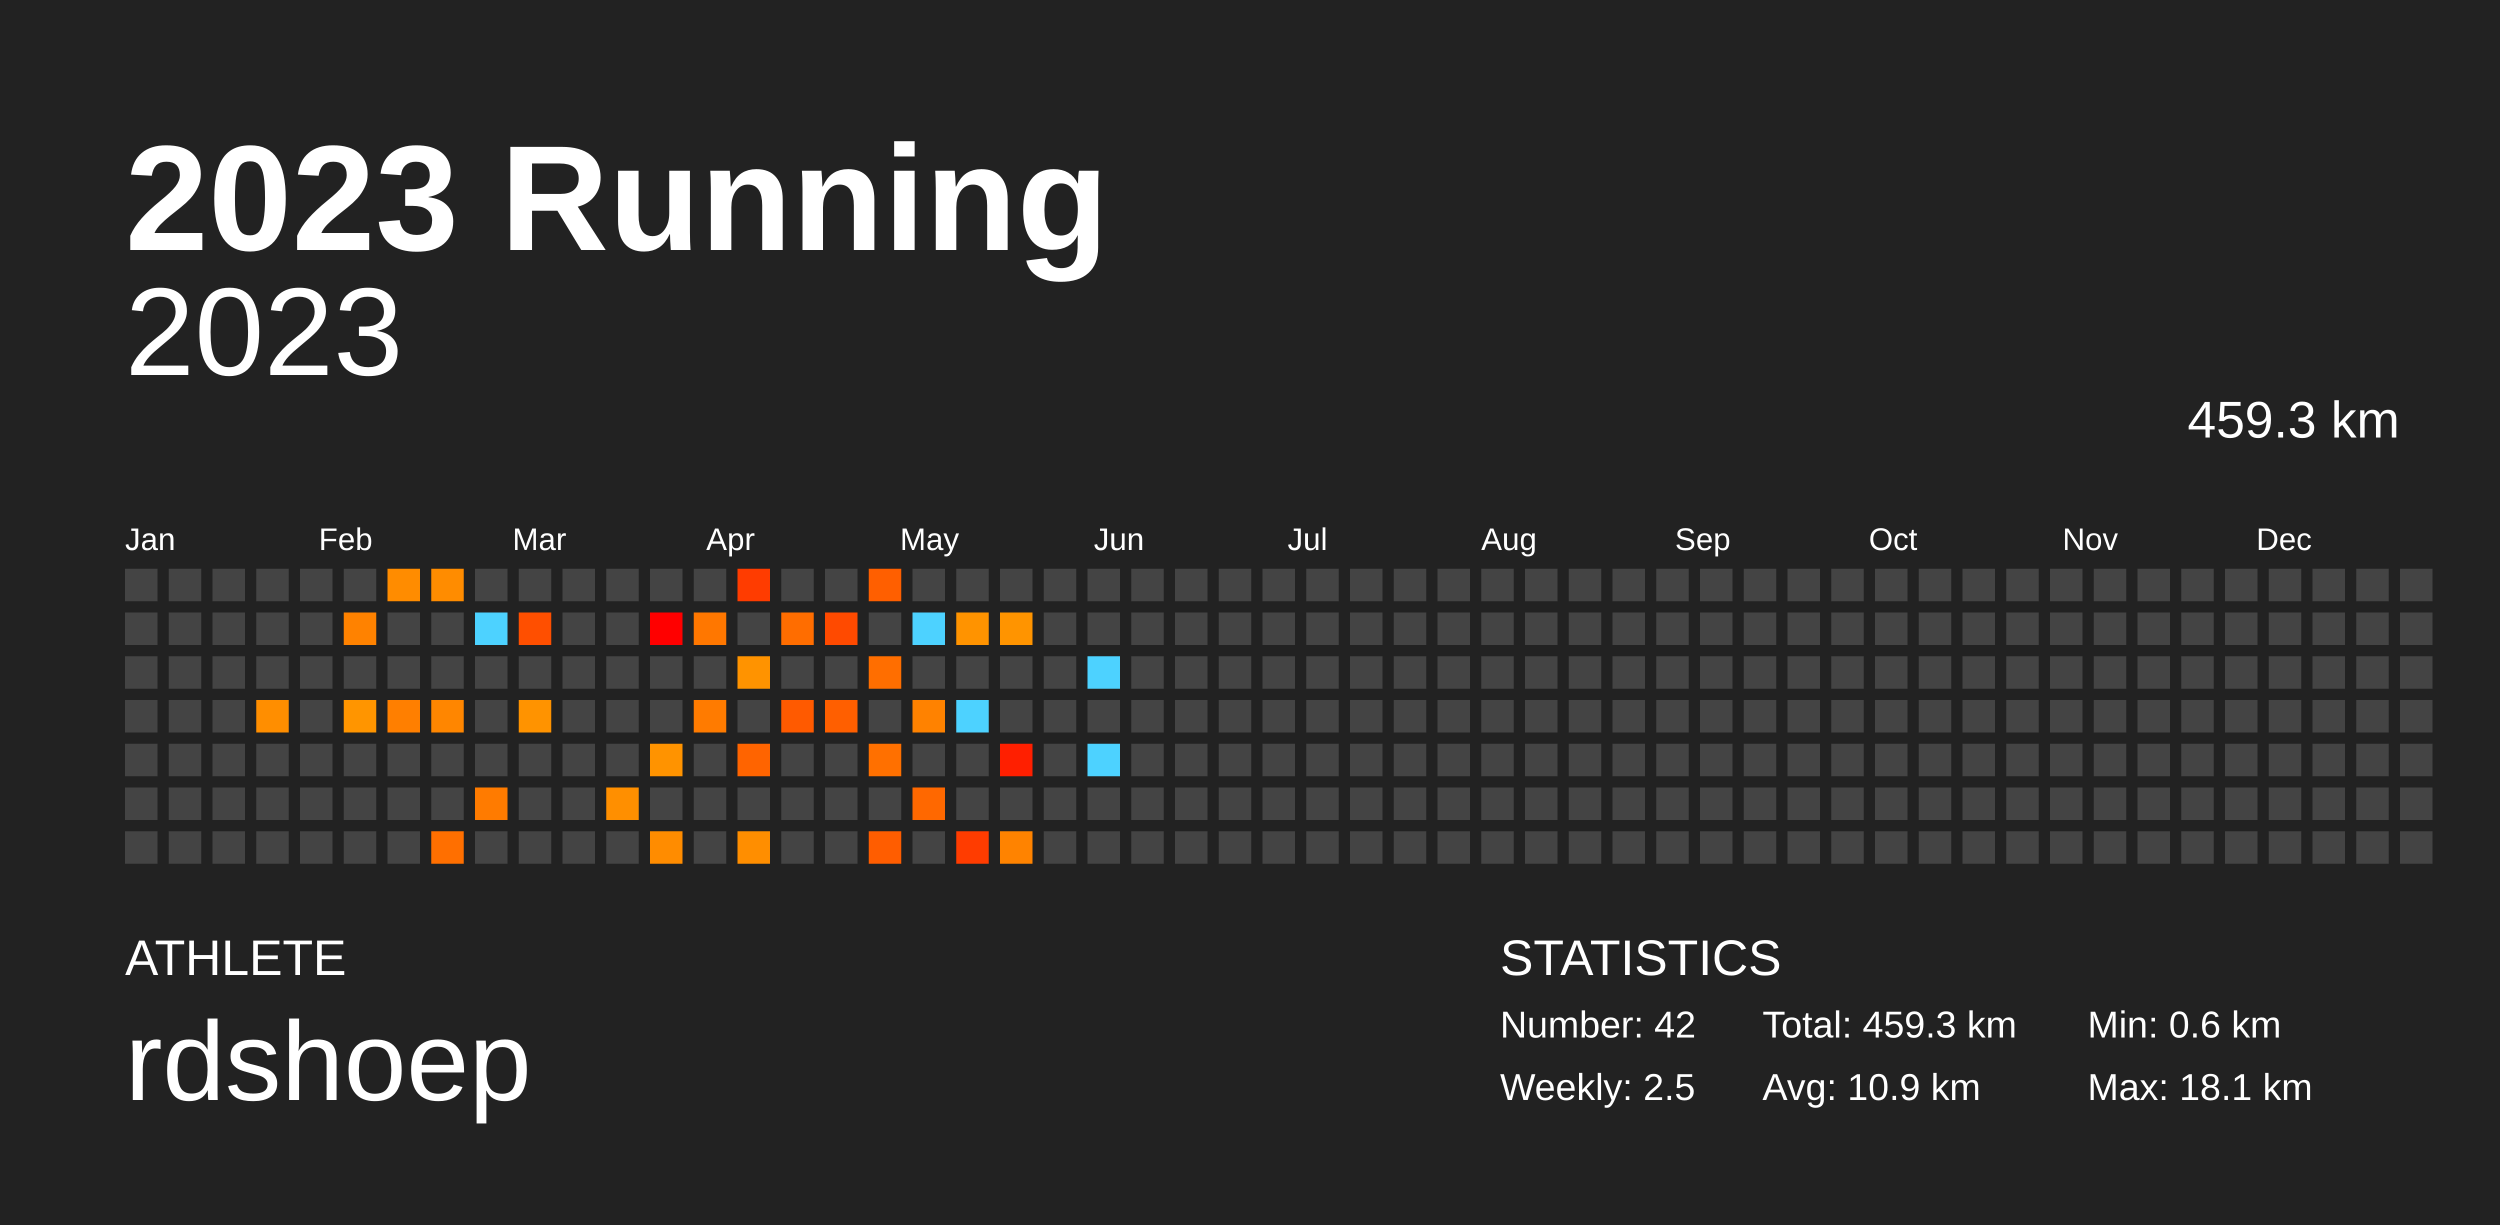
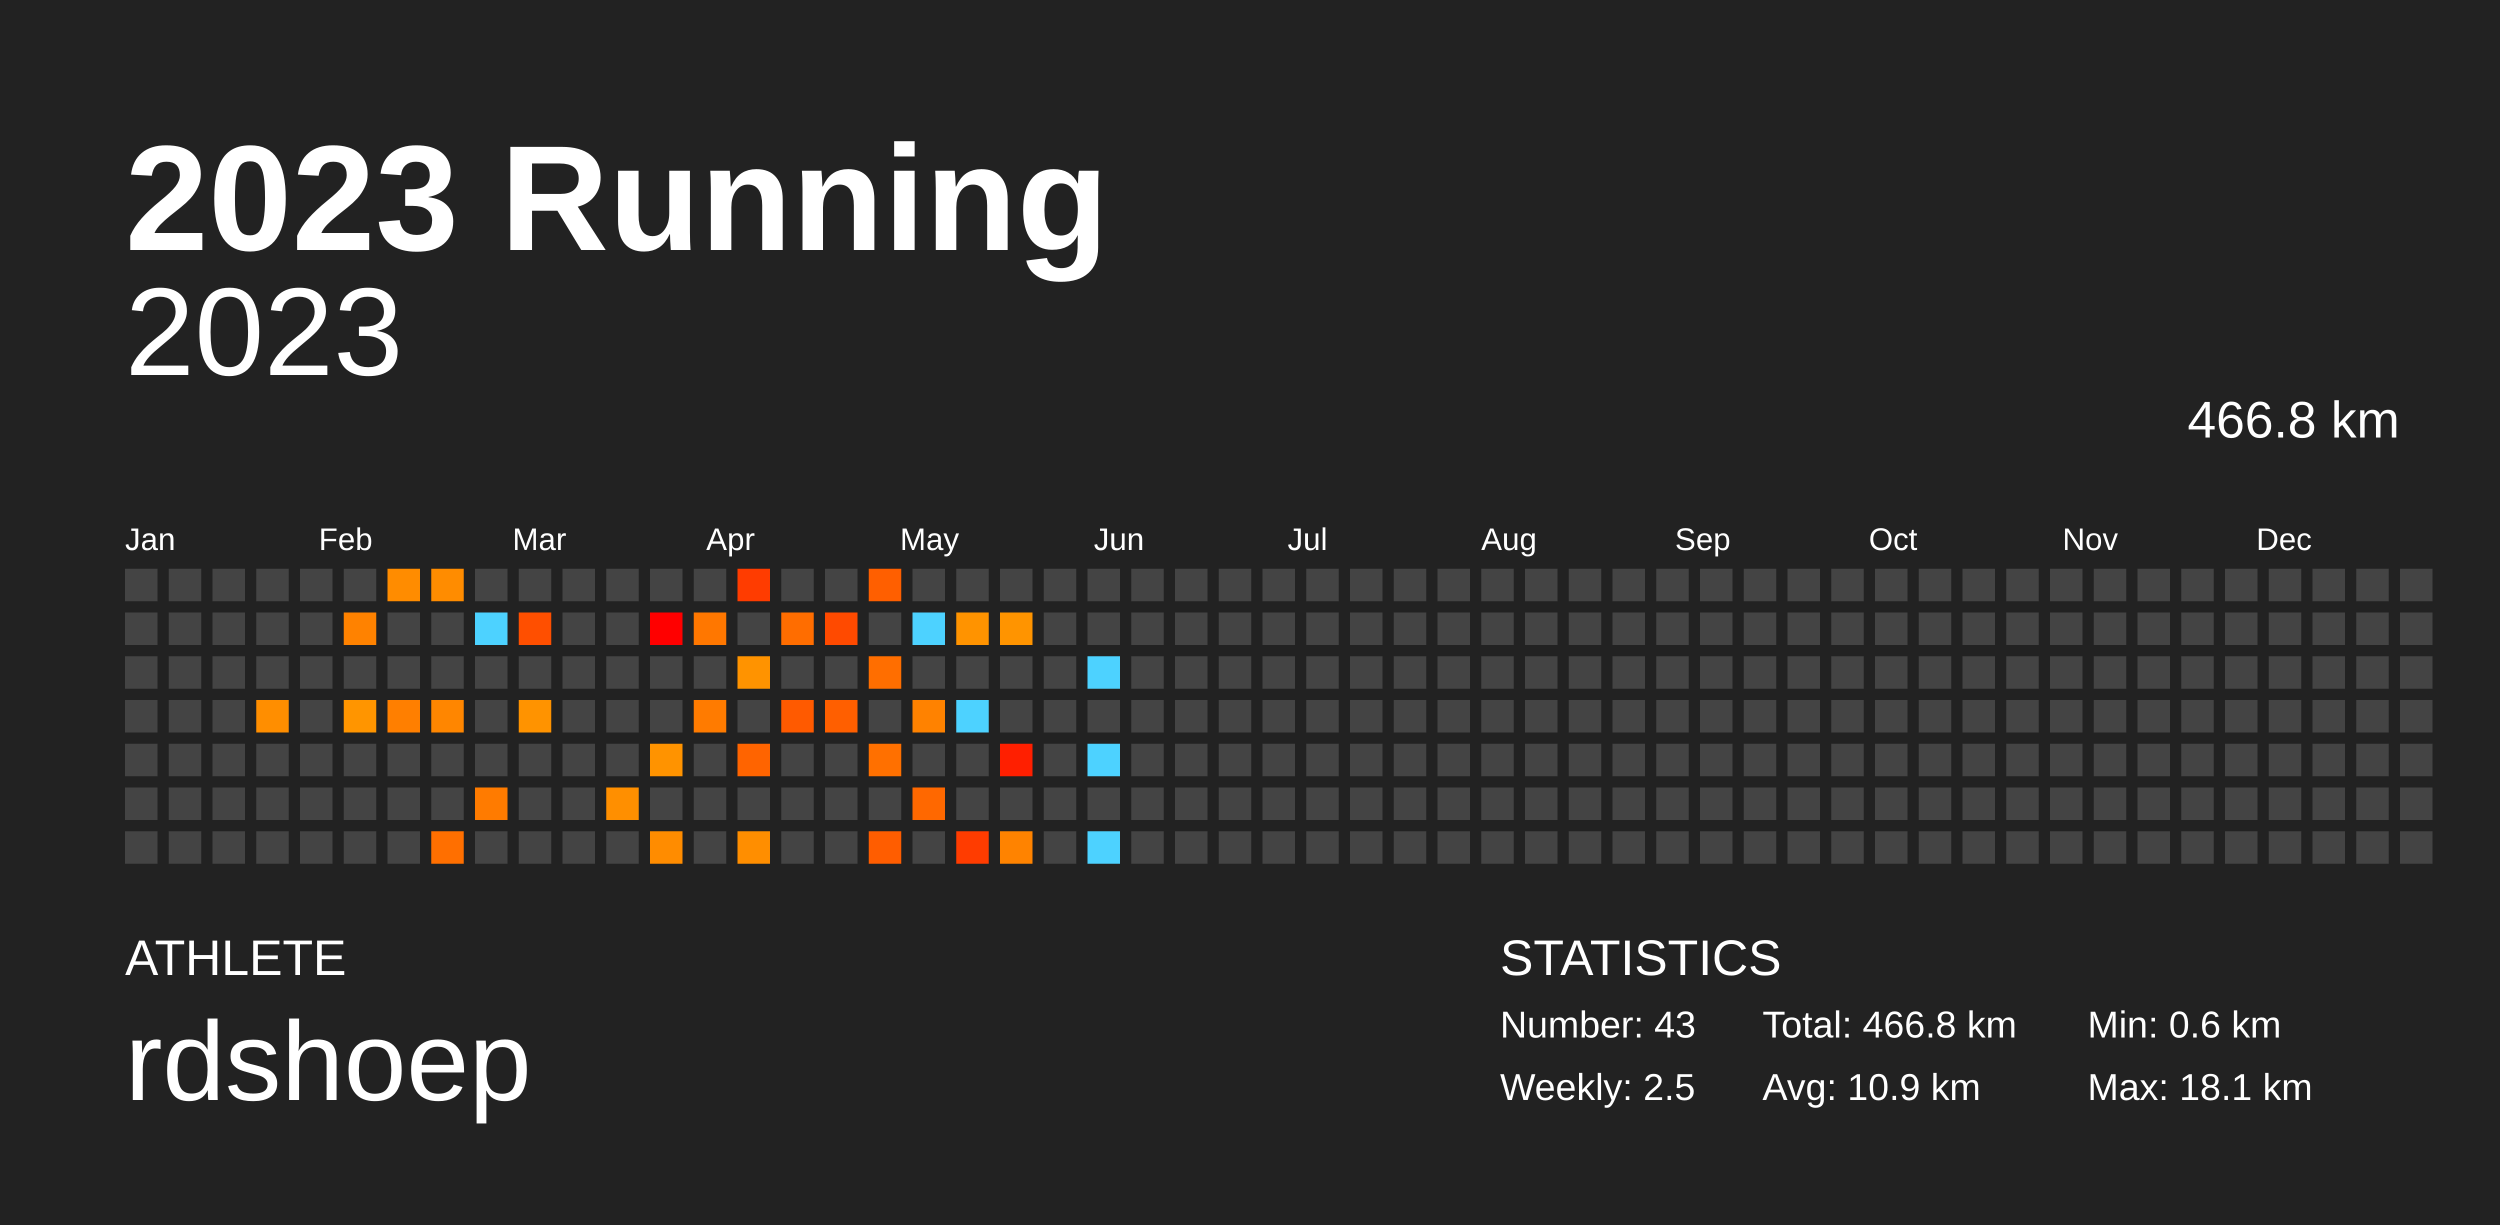
<svg xmlns="http://www.w3.org/2000/svg" baseProfile="full" height="98mm" version="1.1" viewBox="0,0,200,98" width="200mm">
  <defs />
  <rect fill="#222222" height="98" width="200" x="0" y="0" />
  <text fill="#FFFFFF" style="font-size:12px; font-family:Arial; font-weight:bold;" x="10" y="20">2023 Running</text>
  <text fill="#FFFFFF" style="font-size:4px; font-family:Arial" x="10" y="78">ATHLETE</text>
  <text fill="#FFFFFF" style="font-size:9px; font-family:Arial" x="10" y="88">rdshoep</text>
  <text fill="#FFFFFF" style="font-size:4px; font-family:Arial" x="120" y="78">STATISTICS</text>
-   <text fill="#FFFFFF" style="font-size:3px; font-family:Arial" x="120" y="83">Number: 42</text>
+   <text fill="#FFFFFF" style="font-size:3px; font-family:Arial" x="120" y="83">Number: 43</text>
  <text fill="#FFFFFF" style="font-size:3px; font-family:Arial" x="120" y="88">Weekly: 2.5</text>
-   <text fill="#FFFFFF" style="font-size:3px; font-family:Arial" x="141" y="83">Total: 459.3 km</text>
+   <text fill="#FFFFFF" style="font-size:3px; font-family:Arial" x="141" y="83">Total: 466.8 km</text>
  <text fill="#FFFFFF" style="font-size:3px; font-family:Arial" x="141" y="88">Avg: 10.9 km</text>
  <text fill="#FFFFFF" style="font-size:3px; font-family:Arial" x="167" y="83">Min: 0.6 km</text>
  <text fill="#FFFFFF" style="font-size:3px; font-family:Arial" x="167" y="88">Max: 18.1 km</text>
  <text alignment-baseline="hanging" fill="#FFFFFF" style="font-size:10.0px; font-family:Arial;" x="10" y="30">2023</text>
-   <text alignment-baseline="hanging" fill="#FFFFFF" style="font-size:4.125px; font-family:Arial;" x="175" y="35">459.3 km</text>
+   <text alignment-baseline="hanging" fill="#FFFFFF" style="font-size:4.125px; font-family:Arial;" x="175" y="35">466.8 km</text>
  <text fill="#FFFFFF" style="font-size:2.5px; font-family:Arial" x="10.0" y="44">Jan</text>
  <text fill="#FFFFFF" style="font-size:2.5px; font-family:Arial" x="25.5" y="44">Feb</text>
  <text fill="#FFFFFF" style="font-size:2.5px; font-family:Arial" x="41.0" y="44">Mar</text>
  <text fill="#FFFFFF" style="font-size:2.5px; font-family:Arial" x="56.5" y="44">Apr</text>
  <text fill="#FFFFFF" style="font-size:2.5px; font-family:Arial" x="72.0" y="44">May</text>
  <text fill="#FFFFFF" style="font-size:2.5px; font-family:Arial" x="87.5" y="44">Jun</text>
  <text fill="#FFFFFF" style="font-size:2.5px; font-family:Arial" x="103.0" y="44">Jul</text>
  <text fill="#FFFFFF" style="font-size:2.5px; font-family:Arial" x="118.5" y="44">Aug</text>
  <text fill="#FFFFFF" style="font-size:2.5px; font-family:Arial" x="134.0" y="44">Sep</text>
  <text fill="#FFFFFF" style="font-size:2.5px; font-family:Arial" x="149.5" y="44">Oct</text>
  <text fill="#FFFFFF" style="font-size:2.5px; font-family:Arial" x="165.0" y="44">Nov</text>
  <text fill="#FFFFFF" style="font-size:2.5px; font-family:Arial" x="180.5" y="44">Dec</text>
  <rect fill="#444444" height="2.6" width="2.6" x="10.0" y="45.5" />
  <rect fill="#444444" height="2.6" width="2.6" x="10.0" y="49.0" />
  <rect fill="#444444" height="2.6" width="2.6" x="10.0" y="52.5" />
  <rect fill="#444444" height="2.6" width="2.6" x="10.0" y="56.0" />
  <rect fill="#444444" height="2.6" width="2.6" x="10.0" y="59.5" />
  <rect fill="#444444" height="2.6" width="2.6" x="10.0" y="63.0" />
  <rect fill="#444444" height="2.6" width="2.6" x="10.0" y="66.5" />
  <rect fill="#444444" height="2.6" width="2.6" x="13.5" y="45.5" />
  <rect fill="#444444" height="2.6" width="2.6" x="13.5" y="49.0" />
  <rect fill="#444444" height="2.6" width="2.6" x="13.5" y="52.5" />
  <rect fill="#444444" height="2.6" width="2.6" x="13.5" y="56.0" />
  <rect fill="#444444" height="2.6" width="2.6" x="13.5" y="59.5" />
  <rect fill="#444444" height="2.6" width="2.6" x="13.5" y="63.0" />
  <rect fill="#444444" height="2.6" width="2.6" x="13.5" y="66.5" />
  <rect fill="#444444" height="2.6" width="2.6" x="17.0" y="45.5" />
  <rect fill="#444444" height="2.6" width="2.6" x="17.0" y="49.0" />
  <rect fill="#444444" height="2.6" width="2.6" x="17.0" y="52.5" />
  <rect fill="#444444" height="2.6" width="2.6" x="17.0" y="56.0" />
  <rect fill="#444444" height="2.6" width="2.6" x="17.0" y="59.5" />
  <rect fill="#444444" height="2.6" width="2.6" x="17.0" y="63.0" />
  <rect fill="#444444" height="2.6" width="2.6" x="17.0" y="66.5" />
  <rect fill="#444444" height="2.6" width="2.6" x="20.5" y="45.5" />
  <rect fill="#444444" height="2.6" width="2.6" x="20.5" y="49.0" />
  <rect fill="#444444" height="2.6" width="2.6" x="20.5" y="52.5" />
  <rect fill="#ff8e00" height="2.6" width="2.6" x="20.5" y="56.0" />
  <rect fill="#444444" height="2.6" width="2.6" x="20.5" y="59.5" />
  <rect fill="#444444" height="2.6" width="2.6" x="20.5" y="63.0" />
  <rect fill="#444444" height="2.6" width="2.6" x="20.5" y="66.5" />
  <rect fill="#444444" height="2.6" width="2.6" x="24.0" y="45.5" />
  <rect fill="#444444" height="2.6" width="2.6" x="24.0" y="49.0" />
  <rect fill="#444444" height="2.6" width="2.6" x="24.0" y="52.5" />
  <rect fill="#444444" height="2.6" width="2.6" x="24.0" y="56.0" />
  <rect fill="#444444" height="2.6" width="2.6" x="24.0" y="59.5" />
  <rect fill="#444444" height="2.6" width="2.6" x="24.0" y="63.0" />
  <rect fill="#444444" height="2.6" width="2.6" x="24.0" y="66.5" />
  <rect fill="#444444" height="2.6" width="2.6" x="27.5" y="45.5" />
  <rect fill="#ff8200" height="2.6" width="2.6" x="27.5" y="49.0" />
  <rect fill="#444444" height="2.6" width="2.6" x="27.5" y="52.5" />
  <rect fill="#ff9500" height="2.6" width="2.6" x="27.5" y="56.0" />
  <rect fill="#444444" height="2.6" width="2.6" x="27.5" y="59.5" />
  <rect fill="#444444" height="2.6" width="2.6" x="27.5" y="63.0" />
  <rect fill="#444444" height="2.6" width="2.6" x="27.5" y="66.5" />
  <rect fill="#ff8c00" height="2.6" width="2.6" x="31.0" y="45.5" />
  <rect fill="#444444" height="2.6" width="2.6" x="31.0" y="49.0" />
  <rect fill="#444444" height="2.6" width="2.6" x="31.0" y="52.5" />
  <rect fill="#ff7f00" height="2.6" width="2.6" x="31.0" y="56.0" />
  <rect fill="#444444" height="2.6" width="2.6" x="31.0" y="59.5" />
  <rect fill="#444444" height="2.6" width="2.6" x="31.0" y="63.0" />
  <rect fill="#444444" height="2.6" width="2.6" x="31.0" y="66.5" />
  <rect fill="#ff8c00" height="2.6" width="2.6" x="34.5" y="45.5" />
  <rect fill="#444444" height="2.6" width="2.6" x="34.5" y="49.0" />
  <rect fill="#444444" height="2.6" width="2.6" x="34.5" y="52.5" />
  <rect fill="#ff8600" height="2.6" width="2.6" x="34.5" y="56.0" />
  <rect fill="#444444" height="2.6" width="2.6" x="34.5" y="59.5" />
  <rect fill="#444444" height="2.6" width="2.6" x="34.5" y="63.0" />
  <rect fill="#ff6f00" height="2.6" width="2.6" x="34.5" y="66.5" />
  <rect fill="#444444" height="2.6" width="2.6" x="38.0" y="45.5" />
  <rect fill="#4dd2ff" height="2.6" width="2.6" x="38.0" y="49.0" />
  <rect fill="#444444" height="2.6" width="2.6" x="38.0" y="52.5" />
  <rect fill="#444444" height="2.6" width="2.6" x="38.0" y="56.0" />
  <rect fill="#444444" height="2.6" width="2.6" x="38.0" y="59.5" />
  <rect fill="#ff7b00" height="2.6" width="2.6" x="38.0" y="63.0" />
  <rect fill="#444444" height="2.6" width="2.6" x="38.0" y="66.5" />
  <rect fill="#444444" height="2.6" width="2.6" x="41.5" y="45.5" />
  <rect fill="#ff4f00" height="2.6" width="2.6" x="41.5" y="49.0" />
  <rect fill="#444444" height="2.6" width="2.6" x="41.5" y="52.5" />
  <rect fill="#ff9300" height="2.6" width="2.6" x="41.5" y="56.0" />
  <rect fill="#444444" height="2.6" width="2.6" x="41.5" y="59.5" />
  <rect fill="#444444" height="2.6" width="2.6" x="41.5" y="63.0" />
  <rect fill="#444444" height="2.6" width="2.6" x="41.5" y="66.5" />
  <rect fill="#444444" height="2.6" width="2.6" x="45.0" y="45.5" />
  <rect fill="#444444" height="2.6" width="2.6" x="45.0" y="49.0" />
  <rect fill="#444444" height="2.6" width="2.6" x="45.0" y="52.5" />
  <rect fill="#444444" height="2.6" width="2.6" x="45.0" y="56.0" />
  <rect fill="#444444" height="2.6" width="2.6" x="45.0" y="59.5" />
  <rect fill="#444444" height="2.6" width="2.6" x="45.0" y="63.0" />
  <rect fill="#444444" height="2.6" width="2.6" x="45.0" y="66.5" />
  <rect fill="#444444" height="2.6" width="2.6" x="48.5" y="45.5" />
  <rect fill="#444444" height="2.6" width="2.6" x="48.5" y="49.0" />
  <rect fill="#444444" height="2.6" width="2.6" x="48.5" y="52.5" />
  <rect fill="#444444" height="2.6" width="2.6" x="48.5" y="56.0" />
  <rect fill="#444444" height="2.6" width="2.6" x="48.5" y="59.5" />
  <rect fill="#ff8f00" height="2.6" width="2.6" x="48.5" y="63.0" />
  <rect fill="#444444" height="2.6" width="2.6" x="48.5" y="66.5" />
  <rect fill="#444444" height="2.6" width="2.6" x="52.0" y="45.5" />
  <rect fill="#ff0000" height="2.6" width="2.6" x="52.0" y="49.0" />
  <rect fill="#444444" height="2.6" width="2.6" x="52.0" y="52.5" />
  <rect fill="#444444" height="2.6" width="2.6" x="52.0" y="56.0" />
  <rect fill="#ff9300" height="2.6" width="2.6" x="52.0" y="59.5" />
  <rect fill="#444444" height="2.6" width="2.6" x="52.0" y="63.0" />
  <rect fill="#ff8c00" height="2.6" width="2.6" x="52.0" y="66.5" />
  <rect fill="#444444" height="2.6" width="2.6" x="55.5" y="45.5" />
  <rect fill="#ff7700" height="2.6" width="2.6" x="55.5" y="49.0" />
  <rect fill="#444444" height="2.6" width="2.6" x="55.5" y="52.5" />
  <rect fill="#ff7b00" height="2.6" width="2.6" x="55.5" y="56.0" />
  <rect fill="#444444" height="2.6" width="2.6" x="55.5" y="59.5" />
  <rect fill="#444444" height="2.6" width="2.6" x="55.5" y="63.0" />
  <rect fill="#444444" height="2.6" width="2.6" x="55.5" y="66.5" />
  <rect fill="#ff3c00" height="2.6" width="2.6" x="59.0" y="45.5" />
  <rect fill="#444444" height="2.6" width="2.6" x="59.0" y="49.0" />
  <rect fill="#ff9300" height="2.6" width="2.6" x="59.0" y="52.5" />
  <rect fill="#444444" height="2.6" width="2.6" x="59.0" y="56.0" />
  <rect fill="#ff6400" height="2.6" width="2.6" x="59.0" y="59.5" />
  <rect fill="#444444" height="2.6" width="2.6" x="59.0" y="63.0" />
  <rect fill="#ff8e00" height="2.6" width="2.6" x="59.0" y="66.5" />
  <rect fill="#444444" height="2.6" width="2.6" x="62.5" y="45.5" />
  <rect fill="#ff6d00" height="2.6" width="2.6" x="62.5" y="49.0" />
  <rect fill="#444444" height="2.6" width="2.6" x="62.5" y="52.5" />
  <rect fill="#ff5a00" height="2.6" width="2.6" x="62.5" y="56.0" />
  <rect fill="#444444" height="2.6" width="2.6" x="62.5" y="59.5" />
  <rect fill="#444444" height="2.6" width="2.6" x="62.5" y="63.0" />
  <rect fill="#444444" height="2.6" width="2.6" x="62.5" y="66.5" />
  <rect fill="#444444" height="2.6" width="2.6" x="66.0" y="45.5" />
  <rect fill="#ff4a00" height="2.6" width="2.6" x="66.0" y="49.0" />
  <rect fill="#444444" height="2.6" width="2.6" x="66.0" y="52.5" />
  <rect fill="#ff5f00" height="2.6" width="2.6" x="66.0" y="56.0" />
  <rect fill="#444444" height="2.6" width="2.6" x="66.0" y="59.5" />
  <rect fill="#444444" height="2.6" width="2.6" x="66.0" y="63.0" />
  <rect fill="#444444" height="2.6" width="2.6" x="66.0" y="66.5" />
  <rect fill="#ff5f00" height="2.6" width="2.6" x="69.5" y="45.5" />
  <rect fill="#444444" height="2.6" width="2.6" x="69.5" y="49.0" />
  <rect fill="#ff6e00" height="2.6" width="2.6" x="69.5" y="52.5" />
  <rect fill="#444444" height="2.6" width="2.6" x="69.5" y="56.0" />
  <rect fill="#ff7000" height="2.6" width="2.6" x="69.5" y="59.5" />
  <rect fill="#444444" height="2.6" width="2.6" x="69.5" y="63.0" />
  <rect fill="#ff5d00" height="2.6" width="2.6" x="69.5" y="66.5" />
  <rect fill="#444444" height="2.6" width="2.6" x="73.0" y="45.5" />
  <rect fill="#4dd2ff" height="2.6" width="2.6" x="73.0" y="49.0" />
  <rect fill="#444444" height="2.6" width="2.6" x="73.0" y="52.5" />
  <rect fill="#ff8200" height="2.6" width="2.6" x="73.0" y="56.0" />
  <rect fill="#444444" height="2.6" width="2.6" x="73.0" y="59.5" />
  <rect fill="#ff6800" height="2.6" width="2.6" x="73.0" y="63.0" />
  <rect fill="#444444" height="2.6" width="2.6" x="73.0" y="66.5" />
  <rect fill="#444444" height="2.6" width="2.6" x="76.5" y="45.5" />
  <rect fill="#ff9300" height="2.6" width="2.6" x="76.5" y="49.0" />
  <rect fill="#444444" height="2.6" width="2.6" x="76.5" y="52.5" />
  <rect fill="#4dd2ff" height="2.6" width="2.6" x="76.5" y="56.0" />
  <rect fill="#444444" height="2.6" width="2.6" x="76.5" y="59.5" />
  <rect fill="#444444" height="2.6" width="2.6" x="76.5" y="63.0" />
  <rect fill="#ff3c00" height="2.6" width="2.6" x="76.5" y="66.5" />
  <rect fill="#444444" height="2.6" width="2.6" x="80.0" y="45.5" />
  <rect fill="#ff9400" height="2.6" width="2.6" x="80.0" y="49.0" />
  <rect fill="#444444" height="2.6" width="2.6" x="80.0" y="52.5" />
  <rect fill="#444444" height="2.6" width="2.6" x="80.0" y="56.0" />
  <rect fill="#ff1f00" height="2.6" width="2.6" x="80.0" y="59.5" />
  <rect fill="#444444" height="2.6" width="2.6" x="80.0" y="63.0" />
  <rect fill="#ff8300" height="2.6" width="2.6" x="80.0" y="66.5" />
  <rect fill="#444444" height="2.6" width="2.6" x="83.5" y="45.5" />
  <rect fill="#444444" height="2.6" width="2.6" x="83.5" y="49.0" />
  <rect fill="#444444" height="2.6" width="2.6" x="83.5" y="52.5" />
  <rect fill="#444444" height="2.6" width="2.6" x="83.5" y="56.0" />
  <rect fill="#444444" height="2.6" width="2.6" x="83.5" y="59.5" />
  <rect fill="#444444" height="2.6" width="2.6" x="83.5" y="63.0" />
  <rect fill="#444444" height="2.6" width="2.6" x="83.5" y="66.5" />
  <rect fill="#444444" height="2.6" width="2.6" x="87.0" y="45.5" />
  <rect fill="#444444" height="2.6" width="2.6" x="87.0" y="49.0" />
  <rect fill="#4dd2ff" height="2.6" width="2.6" x="87.0" y="52.5" />
  <rect fill="#444444" height="2.6" width="2.6" x="87.0" y="56.0" />
  <rect fill="#4dd2ff" height="2.6" width="2.6" x="87.0" y="59.5" />
  <rect fill="#444444" height="2.6" width="2.6" x="87.0" y="63.0" />
-   <rect fill="#444444" height="2.6" width="2.6" x="87.0" y="66.5" />
+   <rect fill="#4dd2ff" height="2.6" width="2.6" x="87.0" y="66.5" />
  <rect fill="#444444" height="2.6" width="2.6" x="90.5" y="45.5" />
  <rect fill="#444444" height="2.6" width="2.6" x="90.5" y="49.0" />
  <rect fill="#444444" height="2.6" width="2.6" x="90.5" y="52.5" />
  <rect fill="#444444" height="2.6" width="2.6" x="90.5" y="56.0" />
  <rect fill="#444444" height="2.6" width="2.6" x="90.5" y="59.5" />
  <rect fill="#444444" height="2.6" width="2.6" x="90.5" y="63.0" />
  <rect fill="#444444" height="2.6" width="2.6" x="90.5" y="66.5" />
  <rect fill="#444444" height="2.6" width="2.6" x="94.0" y="45.5" />
  <rect fill="#444444" height="2.6" width="2.6" x="94.0" y="49.0" />
  <rect fill="#444444" height="2.6" width="2.6" x="94.0" y="52.5" />
  <rect fill="#444444" height="2.6" width="2.6" x="94.0" y="56.0" />
  <rect fill="#444444" height="2.6" width="2.6" x="94.0" y="59.5" />
  <rect fill="#444444" height="2.6" width="2.6" x="94.0" y="63.0" />
  <rect fill="#444444" height="2.6" width="2.6" x="94.0" y="66.5" />
  <rect fill="#444444" height="2.6" width="2.6" x="97.5" y="45.5" />
  <rect fill="#444444" height="2.6" width="2.6" x="97.5" y="49.0" />
  <rect fill="#444444" height="2.6" width="2.6" x="97.5" y="52.5" />
  <rect fill="#444444" height="2.6" width="2.6" x="97.5" y="56.0" />
  <rect fill="#444444" height="2.6" width="2.6" x="97.5" y="59.5" />
  <rect fill="#444444" height="2.6" width="2.6" x="97.5" y="63.0" />
  <rect fill="#444444" height="2.6" width="2.6" x="97.5" y="66.5" />
  <rect fill="#444444" height="2.6" width="2.6" x="101.0" y="45.5" />
  <rect fill="#444444" height="2.6" width="2.6" x="101.0" y="49.0" />
  <rect fill="#444444" height="2.6" width="2.6" x="101.0" y="52.5" />
  <rect fill="#444444" height="2.6" width="2.6" x="101.0" y="56.0" />
  <rect fill="#444444" height="2.6" width="2.6" x="101.0" y="59.5" />
  <rect fill="#444444" height="2.6" width="2.6" x="101.0" y="63.0" />
  <rect fill="#444444" height="2.6" width="2.6" x="101.0" y="66.5" />
  <rect fill="#444444" height="2.6" width="2.6" x="104.5" y="45.5" />
  <rect fill="#444444" height="2.6" width="2.6" x="104.5" y="49.0" />
  <rect fill="#444444" height="2.6" width="2.6" x="104.5" y="52.5" />
  <rect fill="#444444" height="2.6" width="2.6" x="104.5" y="56.0" />
  <rect fill="#444444" height="2.6" width="2.6" x="104.5" y="59.5" />
  <rect fill="#444444" height="2.6" width="2.6" x="104.5" y="63.0" />
  <rect fill="#444444" height="2.6" width="2.6" x="104.5" y="66.5" />
  <rect fill="#444444" height="2.6" width="2.6" x="108.0" y="45.5" />
  <rect fill="#444444" height="2.6" width="2.6" x="108.0" y="49.0" />
  <rect fill="#444444" height="2.6" width="2.6" x="108.0" y="52.5" />
  <rect fill="#444444" height="2.6" width="2.6" x="108.0" y="56.0" />
  <rect fill="#444444" height="2.6" width="2.6" x="108.0" y="59.5" />
  <rect fill="#444444" height="2.6" width="2.6" x="108.0" y="63.0" />
  <rect fill="#444444" height="2.6" width="2.6" x="108.0" y="66.5" />
  <rect fill="#444444" height="2.6" width="2.6" x="111.5" y="45.5" />
  <rect fill="#444444" height="2.6" width="2.6" x="111.5" y="49.0" />
  <rect fill="#444444" height="2.6" width="2.6" x="111.5" y="52.5" />
  <rect fill="#444444" height="2.6" width="2.6" x="111.5" y="56.0" />
  <rect fill="#444444" height="2.6" width="2.6" x="111.5" y="59.5" />
  <rect fill="#444444" height="2.6" width="2.6" x="111.5" y="63.0" />
  <rect fill="#444444" height="2.6" width="2.6" x="111.5" y="66.5" />
  <rect fill="#444444" height="2.6" width="2.6" x="115.0" y="45.5" />
  <rect fill="#444444" height="2.6" width="2.6" x="115.0" y="49.0" />
  <rect fill="#444444" height="2.6" width="2.6" x="115.0" y="52.5" />
  <rect fill="#444444" height="2.6" width="2.6" x="115.0" y="56.0" />
  <rect fill="#444444" height="2.6" width="2.6" x="115.0" y="59.5" />
  <rect fill="#444444" height="2.6" width="2.6" x="115.0" y="63.0" />
  <rect fill="#444444" height="2.6" width="2.6" x="115.0" y="66.5" />
  <rect fill="#444444" height="2.6" width="2.6" x="118.5" y="45.5" />
  <rect fill="#444444" height="2.6" width="2.6" x="118.5" y="49.0" />
  <rect fill="#444444" height="2.6" width="2.6" x="118.5" y="52.5" />
  <rect fill="#444444" height="2.6" width="2.6" x="118.5" y="56.0" />
  <rect fill="#444444" height="2.6" width="2.6" x="118.5" y="59.5" />
  <rect fill="#444444" height="2.6" width="2.6" x="118.5" y="63.0" />
  <rect fill="#444444" height="2.6" width="2.6" x="118.5" y="66.5" />
  <rect fill="#444444" height="2.6" width="2.6" x="122.0" y="45.5" />
  <rect fill="#444444" height="2.6" width="2.6" x="122.0" y="49.0" />
  <rect fill="#444444" height="2.6" width="2.6" x="122.0" y="52.5" />
  <rect fill="#444444" height="2.6" width="2.6" x="122.0" y="56.0" />
  <rect fill="#444444" height="2.6" width="2.6" x="122.0" y="59.5" />
  <rect fill="#444444" height="2.6" width="2.6" x="122.0" y="63.0" />
  <rect fill="#444444" height="2.6" width="2.6" x="122.0" y="66.5" />
  <rect fill="#444444" height="2.6" width="2.6" x="125.5" y="45.5" />
  <rect fill="#444444" height="2.6" width="2.6" x="125.5" y="49.0" />
  <rect fill="#444444" height="2.6" width="2.6" x="125.5" y="52.5" />
  <rect fill="#444444" height="2.6" width="2.6" x="125.5" y="56.0" />
  <rect fill="#444444" height="2.6" width="2.6" x="125.5" y="59.5" />
  <rect fill="#444444" height="2.6" width="2.6" x="125.5" y="63.0" />
  <rect fill="#444444" height="2.6" width="2.6" x="125.5" y="66.5" />
  <rect fill="#444444" height="2.6" width="2.6" x="129.0" y="45.5" />
  <rect fill="#444444" height="2.6" width="2.6" x="129.0" y="49.0" />
  <rect fill="#444444" height="2.6" width="2.6" x="129.0" y="52.5" />
  <rect fill="#444444" height="2.6" width="2.6" x="129.0" y="56.0" />
  <rect fill="#444444" height="2.6" width="2.6" x="129.0" y="59.5" />
  <rect fill="#444444" height="2.6" width="2.6" x="129.0" y="63.0" />
  <rect fill="#444444" height="2.6" width="2.6" x="129.0" y="66.5" />
  <rect fill="#444444" height="2.6" width="2.6" x="132.5" y="45.5" />
  <rect fill="#444444" height="2.6" width="2.6" x="132.5" y="49.0" />
  <rect fill="#444444" height="2.6" width="2.6" x="132.5" y="52.5" />
  <rect fill="#444444" height="2.6" width="2.6" x="132.5" y="56.0" />
  <rect fill="#444444" height="2.6" width="2.6" x="132.5" y="59.5" />
  <rect fill="#444444" height="2.6" width="2.6" x="132.5" y="63.0" />
  <rect fill="#444444" height="2.6" width="2.6" x="132.5" y="66.5" />
  <rect fill="#444444" height="2.6" width="2.6" x="136.0" y="45.5" />
  <rect fill="#444444" height="2.6" width="2.6" x="136.0" y="49.0" />
  <rect fill="#444444" height="2.6" width="2.6" x="136.0" y="52.5" />
  <rect fill="#444444" height="2.6" width="2.6" x="136.0" y="56.0" />
  <rect fill="#444444" height="2.6" width="2.6" x="136.0" y="59.5" />
  <rect fill="#444444" height="2.6" width="2.6" x="136.0" y="63.0" />
  <rect fill="#444444" height="2.6" width="2.6" x="136.0" y="66.5" />
  <rect fill="#444444" height="2.6" width="2.6" x="139.5" y="45.5" />
  <rect fill="#444444" height="2.6" width="2.6" x="139.5" y="49.0" />
  <rect fill="#444444" height="2.6" width="2.6" x="139.5" y="52.5" />
  <rect fill="#444444" height="2.6" width="2.6" x="139.5" y="56.0" />
  <rect fill="#444444" height="2.6" width="2.6" x="139.5" y="59.5" />
  <rect fill="#444444" height="2.6" width="2.6" x="139.5" y="63.0" />
  <rect fill="#444444" height="2.6" width="2.6" x="139.5" y="66.5" />
  <rect fill="#444444" height="2.6" width="2.6" x="143.0" y="45.5" />
  <rect fill="#444444" height="2.6" width="2.6" x="143.0" y="49.0" />
  <rect fill="#444444" height="2.6" width="2.6" x="143.0" y="52.5" />
  <rect fill="#444444" height="2.6" width="2.6" x="143.0" y="56.0" />
  <rect fill="#444444" height="2.6" width="2.6" x="143.0" y="59.5" />
  <rect fill="#444444" height="2.6" width="2.6" x="143.0" y="63.0" />
  <rect fill="#444444" height="2.6" width="2.6" x="143.0" y="66.5" />
  <rect fill="#444444" height="2.6" width="2.6" x="146.5" y="45.5" />
  <rect fill="#444444" height="2.6" width="2.6" x="146.5" y="49.0" />
  <rect fill="#444444" height="2.6" width="2.6" x="146.5" y="52.5" />
  <rect fill="#444444" height="2.6" width="2.6" x="146.5" y="56.0" />
  <rect fill="#444444" height="2.6" width="2.6" x="146.5" y="59.5" />
  <rect fill="#444444" height="2.6" width="2.6" x="146.5" y="63.0" />
  <rect fill="#444444" height="2.6" width="2.6" x="146.5" y="66.5" />
  <rect fill="#444444" height="2.6" width="2.6" x="150.0" y="45.5" />
  <rect fill="#444444" height="2.6" width="2.6" x="150.0" y="49.0" />
  <rect fill="#444444" height="2.6" width="2.6" x="150.0" y="52.5" />
  <rect fill="#444444" height="2.6" width="2.6" x="150.0" y="56.0" />
  <rect fill="#444444" height="2.6" width="2.6" x="150.0" y="59.5" />
  <rect fill="#444444" height="2.6" width="2.6" x="150.0" y="63.0" />
  <rect fill="#444444" height="2.6" width="2.6" x="150.0" y="66.5" />
  <rect fill="#444444" height="2.6" width="2.6" x="153.5" y="45.5" />
  <rect fill="#444444" height="2.6" width="2.6" x="153.5" y="49.0" />
  <rect fill="#444444" height="2.6" width="2.6" x="153.5" y="52.5" />
  <rect fill="#444444" height="2.6" width="2.6" x="153.5" y="56.0" />
  <rect fill="#444444" height="2.6" width="2.6" x="153.5" y="59.5" />
  <rect fill="#444444" height="2.6" width="2.6" x="153.5" y="63.0" />
  <rect fill="#444444" height="2.6" width="2.6" x="153.5" y="66.5" />
  <rect fill="#444444" height="2.6" width="2.6" x="157.0" y="45.5" />
  <rect fill="#444444" height="2.6" width="2.6" x="157.0" y="49.0" />
  <rect fill="#444444" height="2.6" width="2.6" x="157.0" y="52.5" />
  <rect fill="#444444" height="2.6" width="2.6" x="157.0" y="56.0" />
  <rect fill="#444444" height="2.6" width="2.6" x="157.0" y="59.5" />
  <rect fill="#444444" height="2.6" width="2.6" x="157.0" y="63.0" />
  <rect fill="#444444" height="2.6" width="2.6" x="157.0" y="66.5" />
  <rect fill="#444444" height="2.6" width="2.6" x="160.5" y="45.5" />
  <rect fill="#444444" height="2.6" width="2.6" x="160.5" y="49.0" />
  <rect fill="#444444" height="2.6" width="2.6" x="160.5" y="52.5" />
  <rect fill="#444444" height="2.6" width="2.6" x="160.5" y="56.0" />
  <rect fill="#444444" height="2.6" width="2.6" x="160.5" y="59.5" />
  <rect fill="#444444" height="2.6" width="2.6" x="160.5" y="63.0" />
  <rect fill="#444444" height="2.6" width="2.6" x="160.5" y="66.5" />
  <rect fill="#444444" height="2.6" width="2.6" x="164.0" y="45.5" />
  <rect fill="#444444" height="2.6" width="2.6" x="164.0" y="49.0" />
  <rect fill="#444444" height="2.6" width="2.6" x="164.0" y="52.5" />
  <rect fill="#444444" height="2.6" width="2.6" x="164.0" y="56.0" />
  <rect fill="#444444" height="2.6" width="2.6" x="164.0" y="59.5" />
  <rect fill="#444444" height="2.6" width="2.6" x="164.0" y="63.0" />
  <rect fill="#444444" height="2.6" width="2.6" x="164.0" y="66.5" />
  <rect fill="#444444" height="2.6" width="2.6" x="167.5" y="45.5" />
  <rect fill="#444444" height="2.6" width="2.6" x="167.5" y="49.0" />
  <rect fill="#444444" height="2.6" width="2.6" x="167.5" y="52.5" />
  <rect fill="#444444" height="2.6" width="2.6" x="167.5" y="56.0" />
  <rect fill="#444444" height="2.6" width="2.6" x="167.5" y="59.5" />
  <rect fill="#444444" height="2.6" width="2.6" x="167.5" y="63.0" />
  <rect fill="#444444" height="2.6" width="2.6" x="167.5" y="66.5" />
  <rect fill="#444444" height="2.6" width="2.6" x="171.0" y="45.5" />
  <rect fill="#444444" height="2.6" width="2.6" x="171.0" y="49.0" />
  <rect fill="#444444" height="2.6" width="2.6" x="171.0" y="52.5" />
  <rect fill="#444444" height="2.6" width="2.6" x="171.0" y="56.0" />
  <rect fill="#444444" height="2.6" width="2.6" x="171.0" y="59.5" />
  <rect fill="#444444" height="2.6" width="2.6" x="171.0" y="63.0" />
  <rect fill="#444444" height="2.6" width="2.6" x="171.0" y="66.5" />
  <rect fill="#444444" height="2.6" width="2.6" x="174.5" y="45.5" />
  <rect fill="#444444" height="2.6" width="2.6" x="174.5" y="49.0" />
  <rect fill="#444444" height="2.6" width="2.6" x="174.5" y="52.5" />
  <rect fill="#444444" height="2.6" width="2.6" x="174.5" y="56.0" />
  <rect fill="#444444" height="2.6" width="2.6" x="174.5" y="59.5" />
  <rect fill="#444444" height="2.6" width="2.6" x="174.5" y="63.0" />
  <rect fill="#444444" height="2.6" width="2.6" x="174.5" y="66.5" />
  <rect fill="#444444" height="2.6" width="2.6" x="178.0" y="45.5" />
  <rect fill="#444444" height="2.6" width="2.6" x="178.0" y="49.0" />
  <rect fill="#444444" height="2.6" width="2.6" x="178.0" y="52.5" />
  <rect fill="#444444" height="2.6" width="2.6" x="178.0" y="56.0" />
  <rect fill="#444444" height="2.6" width="2.6" x="178.0" y="59.5" />
  <rect fill="#444444" height="2.6" width="2.6" x="178.0" y="63.0" />
  <rect fill="#444444" height="2.6" width="2.6" x="178.0" y="66.5" />
  <rect fill="#444444" height="2.6" width="2.6" x="181.5" y="45.5" />
  <rect fill="#444444" height="2.6" width="2.6" x="181.5" y="49.0" />
  <rect fill="#444444" height="2.6" width="2.6" x="181.5" y="52.5" />
  <rect fill="#444444" height="2.6" width="2.6" x="181.5" y="56.0" />
  <rect fill="#444444" height="2.6" width="2.6" x="181.5" y="59.5" />
  <rect fill="#444444" height="2.6" width="2.6" x="181.5" y="63.0" />
  <rect fill="#444444" height="2.6" width="2.6" x="181.5" y="66.5" />
  <rect fill="#444444" height="2.6" width="2.6" x="185.0" y="45.5" />
  <rect fill="#444444" height="2.6" width="2.6" x="185.0" y="49.0" />
  <rect fill="#444444" height="2.6" width="2.6" x="185.0" y="52.5" />
  <rect fill="#444444" height="2.6" width="2.6" x="185.0" y="56.0" />
  <rect fill="#444444" height="2.6" width="2.6" x="185.0" y="59.5" />
  <rect fill="#444444" height="2.6" width="2.6" x="185.0" y="63.0" />
  <rect fill="#444444" height="2.6" width="2.6" x="185.0" y="66.5" />
  <rect fill="#444444" height="2.6" width="2.6" x="188.5" y="45.5" />
  <rect fill="#444444" height="2.6" width="2.6" x="188.5" y="49.0" />
  <rect fill="#444444" height="2.6" width="2.6" x="188.5" y="52.5" />
  <rect fill="#444444" height="2.6" width="2.6" x="188.5" y="56.0" />
  <rect fill="#444444" height="2.6" width="2.6" x="188.5" y="59.5" />
  <rect fill="#444444" height="2.6" width="2.6" x="188.5" y="63.0" />
  <rect fill="#444444" height="2.6" width="2.6" x="188.5" y="66.5" />
  <rect fill="#444444" height="2.6" width="2.6" x="192.0" y="45.5" />
  <rect fill="#444444" height="2.6" width="2.6" x="192.0" y="49.0" />
  <rect fill="#444444" height="2.6" width="2.6" x="192.0" y="52.5" />
  <rect fill="#444444" height="2.6" width="2.6" x="192.0" y="56.0" />
  <rect fill="#444444" height="2.6" width="2.6" x="192.0" y="59.5" />
  <rect fill="#444444" height="2.6" width="2.6" x="192.0" y="63.0" />
  <rect fill="#444444" height="2.6" width="2.6" x="192.0" y="66.5" />
</svg>
